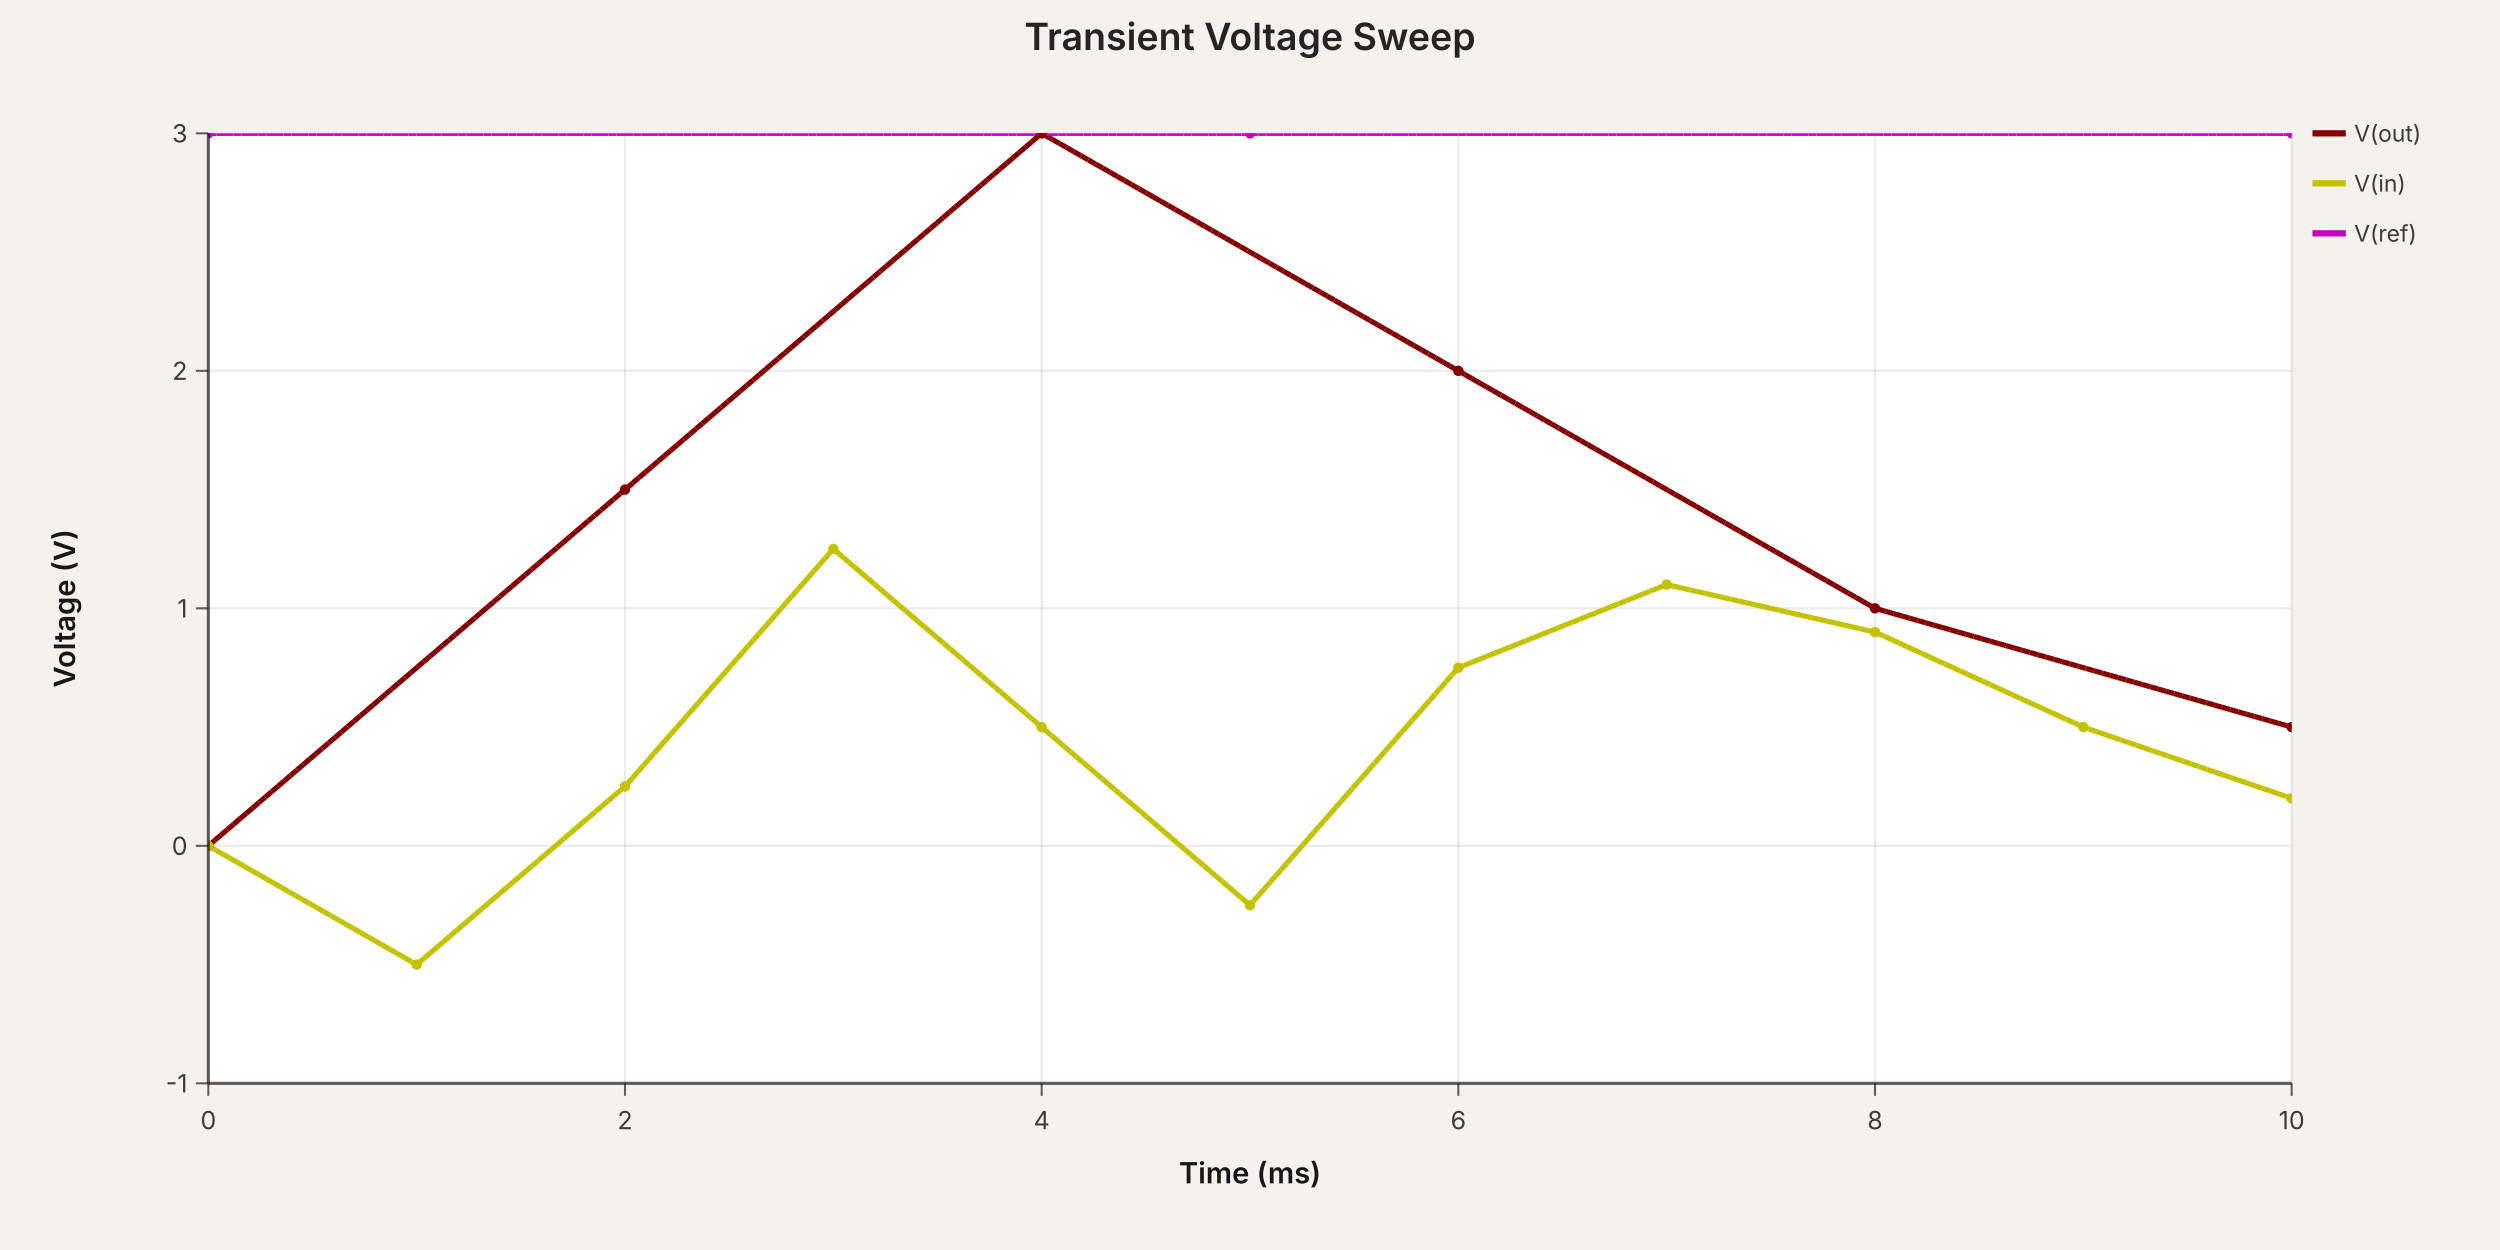
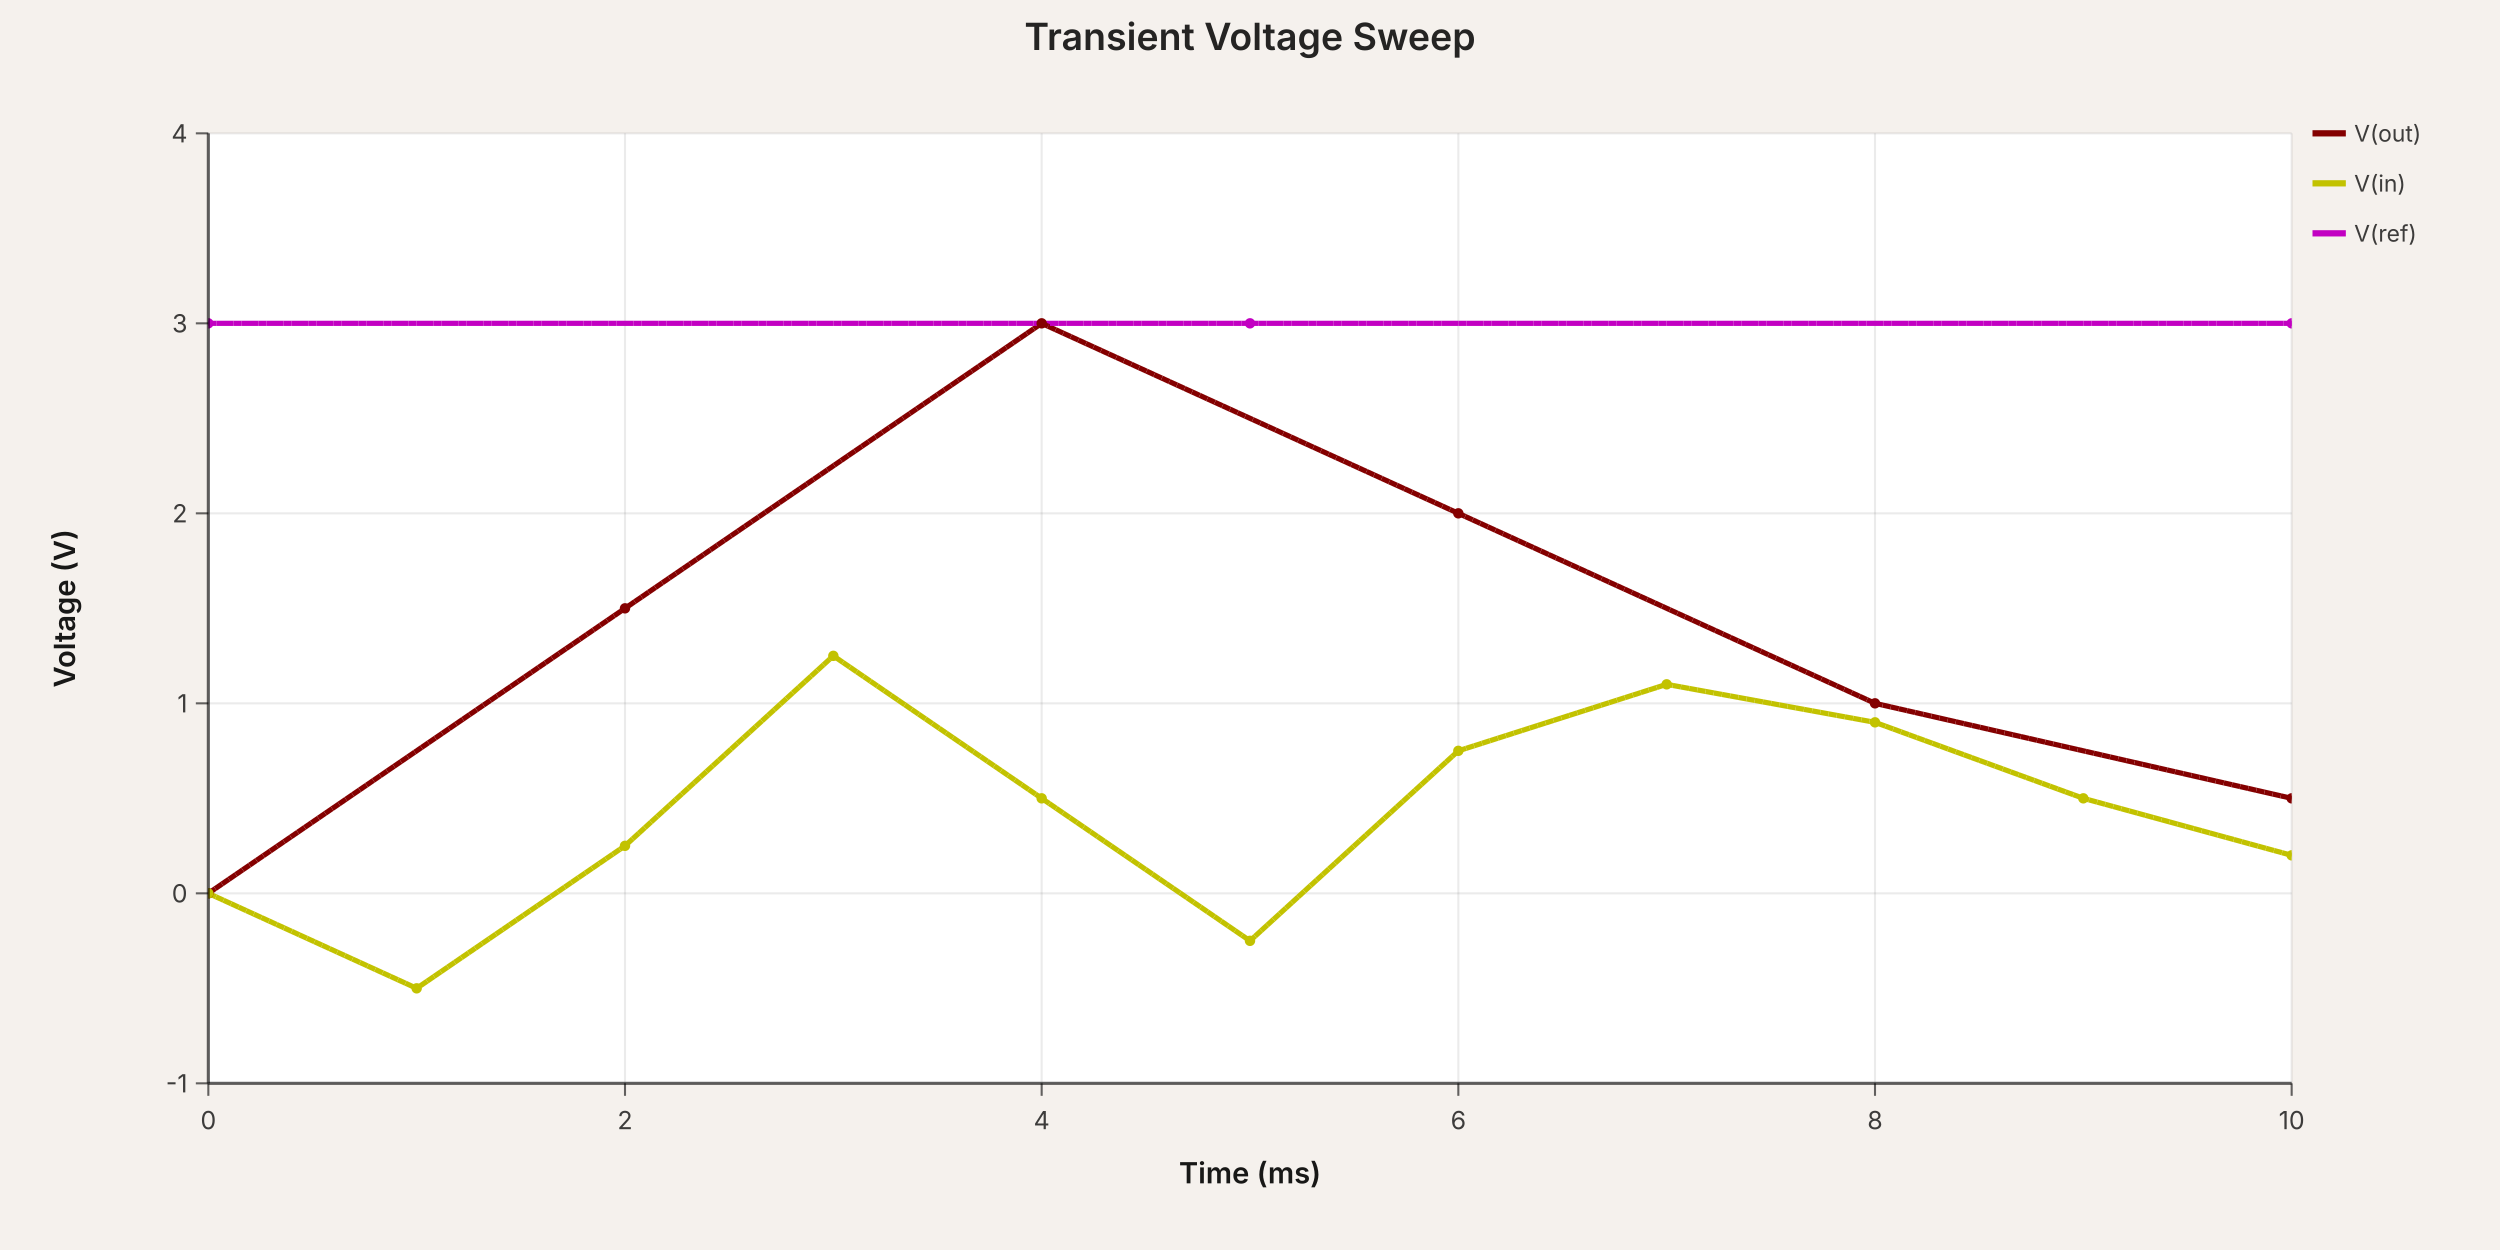
<svg xmlns="http://www.w3.org/2000/svg" width="1200" height="600" viewBox="0 0 1200 600" data-simulation-experiment-id="exp-1" data-simulation-experiment-name="Transient Voltage Sweep">
  <style>
:root { color-scheme: light; }
svg { font-family: 'Inter', 'Helvetica Neue', Arial, sans-serif; }
.background { fill: rgb(245, 241, 237); }
.plot-background { fill: #ffffff; }
.grid-line { stroke: rgba(0, 0, 0, 0.08); stroke-width: 1; }
.axis { stroke: rgba(0, 0, 0, 0.6); stroke-width: 1.5; }
.axis-tick { stroke: rgba(0, 0, 0, 0.6); stroke-width: 1; }
.axis-label { fill: rgba(0, 0, 0, 0.75); font-size: 12px; }
.axis-title { fill: rgba(0, 0, 0, 0.9); font-size: 14px; font-weight: 600; }
.legend-label { fill: rgba(0, 0, 0, 0.75); font-size: 11px; }
.legend-line { stroke-width: 3; }
.simulation-line { fill: none; stroke-width: 2.5; }
.simulation-point { stroke-width: 0; }
.chart-title { fill: rgba(0, 0, 0, 0.85); font-size: 18px; font-weight: 600; }
</style>
  <rect class="background" x="0" y="0" width="1200" height="600" />
  <defs>
    <clipPath id="simulation-graph-exp-1">
      <rect x="100" y="64" width="1000" height="456" />
    </clipPath>
  </defs>
  <rect class="plot-background" x="100" y="64" width="1000" height="456" />
  <g class="grid">
    <line class="grid-line grid-line-x" x1="100" y1="64" x2="100" y2="520" />
    <line class="grid-line grid-line-x" x1="300" y1="64" x2="300" y2="520" />
    <line class="grid-line grid-line-x" x1="500" y1="64" x2="500" y2="520" />
    <line class="grid-line grid-line-x" x1="700" y1="64" x2="700" y2="520" />
    <line class="grid-line grid-line-x" x1="900" y1="64" x2="900" y2="520" />
    <line class="grid-line grid-line-x" x1="1100" y1="64" x2="1100" y2="520" />
    <line class="grid-line grid-line-y" x1="100" y1="520" x2="1100" y2="520" />
-     <line class="grid-line grid-line-y" x1="100" y1="406" x2="1100" y2="406" />
-     <line class="grid-line grid-line-y" x1="100" y1="292" x2="1100" y2="292" />
-     <line class="grid-line grid-line-y" x1="100" y1="178" x2="1100" y2="178" />
+     <line class="grid-line grid-line-y" x1="100" y1="428.8" x2="1100" y2="428.8" />
+     <line class="grid-line grid-line-y" x1="100" y1="337.6" x2="1100" y2="337.6" />
+     <line class="grid-line grid-line-y" x1="100" y1="246.4" x2="1100" y2="246.4" />
+     <line class="grid-line grid-line-y" x1="100" y1="155.2" x2="1100" y2="155.2" />
    <line class="grid-line grid-line-y" x1="100" y1="64" x2="1100" y2="64" />
  </g>
  <g class="data-series">
-     <path class="simulation-line" d="M 100 406 L 300 235 L 500 64 L 700 178 L 900 292 L 1100 349" stroke="rgb(132, 0, 0)" clip-path="url(#simulation-graph-exp-1)" data-simulation-transient-voltage-graph-id="graph-1" data-schematic-voltage-probe-id="vp-1" data-subcircuit-connectivity-map-key="net-1" stroke-dasharray="4 8" stroke-dashoffset="0" />
-     <path class="simulation-line" d="M 100 406 L 200 463 L 300 377.5 L 400 263.5 L 500 349 L 600 434.5 L 700 320.5 L 800 280.6 L 900 303.4 L 1000 349 L 1100 383.2" stroke="rgb(194, 194, 0)" clip-path="url(#simulation-graph-exp-1)" data-simulation-transient-voltage-graph-id="graph-2" data-schematic-voltage-probe-id="vp-2" stroke-dasharray="4 8" stroke-dashoffset="4" />
-     <path class="simulation-line" d="M 100 64 L 600 64 L 1100 64" stroke="rgb(194, 0, 194)" clip-path="url(#simulation-graph-exp-1)" data-simulation-transient-voltage-graph-id="graph-3" stroke-dasharray="4 8" stroke-dashoffset="8" />
-     <path class="simulation-line" d="M 100 406 L 300 235 L 500 64 L 700 178 L 900 292 L 1100 349" stroke="rgb(132, 0, 0)" clip-path="url(#simulation-graph-exp-1)" data-simulation-transient-voltage-graph-id="graph-1" data-schematic-voltage-probe-id="vp-1" data-subcircuit-connectivity-map-key="net-1" stroke-dasharray="4 8" stroke-dashoffset="4" />
-     <path class="simulation-line" d="M 100 406 L 200 463 L 300 377.5 L 400 263.5 L 500 349 L 600 434.5 L 700 320.5 L 800 280.6 L 900 303.4 L 1000 349 L 1100 383.2" stroke="rgb(194, 194, 0)" clip-path="url(#simulation-graph-exp-1)" data-simulation-transient-voltage-graph-id="graph-2" data-schematic-voltage-probe-id="vp-2" stroke-dasharray="4 8" stroke-dashoffset="8" />
-     <path class="simulation-line" d="M 100 64 L 600 64 L 1100 64" stroke="rgb(194, 0, 194)" clip-path="url(#simulation-graph-exp-1)" data-simulation-transient-voltage-graph-id="graph-3" stroke-dasharray="4 8" stroke-dashoffset="0" />
-     <path class="simulation-line" d="M 100 406 L 300 235 L 500 64 L 700 178 L 900 292 L 1100 349" stroke="rgb(132, 0, 0)" clip-path="url(#simulation-graph-exp-1)" data-simulation-transient-voltage-graph-id="graph-1" data-schematic-voltage-probe-id="vp-1" data-subcircuit-connectivity-map-key="net-1" stroke-dasharray="4 8" stroke-dashoffset="8" />
-     <path class="simulation-line" d="M 100 406 L 200 463 L 300 377.5 L 400 263.5 L 500 349 L 600 434.5 L 700 320.5 L 800 280.6 L 900 303.4 L 1000 349 L 1100 383.2" stroke="rgb(194, 194, 0)" clip-path="url(#simulation-graph-exp-1)" data-simulation-transient-voltage-graph-id="graph-2" data-schematic-voltage-probe-id="vp-2" stroke-dasharray="4 8" stroke-dashoffset="0" />
-     <path class="simulation-line" d="M 100 64 L 600 64 L 1100 64" stroke="rgb(194, 0, 194)" clip-path="url(#simulation-graph-exp-1)" data-simulation-transient-voltage-graph-id="graph-3" stroke-dasharray="4 8" stroke-dashoffset="4" />
-     <circle class="simulation-point" cx="100" cy="406" r="2.5" fill="rgb(132, 0, 0)" clip-path="url(#simulation-graph-exp-1)" />
-     <circle class="simulation-point" cx="300" cy="235" r="2.5" fill="rgb(132, 0, 0)" clip-path="url(#simulation-graph-exp-1)" />
-     <circle class="simulation-point" cx="500" cy="64" r="2.5" fill="rgb(132, 0, 0)" clip-path="url(#simulation-graph-exp-1)" />
-     <circle class="simulation-point" cx="700" cy="178" r="2.5" fill="rgb(132, 0, 0)" clip-path="url(#simulation-graph-exp-1)" />
-     <circle class="simulation-point" cx="900" cy="292" r="2.5" fill="rgb(132, 0, 0)" clip-path="url(#simulation-graph-exp-1)" />
-     <circle class="simulation-point" cx="1100" cy="349" r="2.5" fill="rgb(132, 0, 0)" clip-path="url(#simulation-graph-exp-1)" />
-     <circle class="simulation-point" cx="100" cy="406" r="2.5" fill="rgb(194, 194, 0)" clip-path="url(#simulation-graph-exp-1)" />
-     <circle class="simulation-point" cx="200" cy="463" r="2.5" fill="rgb(194, 194, 0)" clip-path="url(#simulation-graph-exp-1)" />
-     <circle class="simulation-point" cx="300" cy="377.5" r="2.5" fill="rgb(194, 194, 0)" clip-path="url(#simulation-graph-exp-1)" />
-     <circle class="simulation-point" cx="400" cy="263.5" r="2.5" fill="rgb(194, 194, 0)" clip-path="url(#simulation-graph-exp-1)" />
-     <circle class="simulation-point" cx="500" cy="349" r="2.5" fill="rgb(194, 194, 0)" clip-path="url(#simulation-graph-exp-1)" />
-     <circle class="simulation-point" cx="600" cy="434.5" r="2.5" fill="rgb(194, 194, 0)" clip-path="url(#simulation-graph-exp-1)" />
-     <circle class="simulation-point" cx="700" cy="320.5" r="2.5" fill="rgb(194, 194, 0)" clip-path="url(#simulation-graph-exp-1)" />
-     <circle class="simulation-point" cx="800" cy="280.6" r="2.5" fill="rgb(194, 194, 0)" clip-path="url(#simulation-graph-exp-1)" />
-     <circle class="simulation-point" cx="900" cy="303.4" r="2.5" fill="rgb(194, 194, 0)" clip-path="url(#simulation-graph-exp-1)" />
-     <circle class="simulation-point" cx="1000" cy="349" r="2.5" fill="rgb(194, 194, 0)" clip-path="url(#simulation-graph-exp-1)" />
-     <circle class="simulation-point" cx="1100" cy="383.2" r="2.5" fill="rgb(194, 194, 0)" clip-path="url(#simulation-graph-exp-1)" />
-     <circle class="simulation-point" cx="100" cy="64" r="2.5" fill="rgb(194, 0, 194)" clip-path="url(#simulation-graph-exp-1)" />
-     <circle class="simulation-point" cx="600" cy="64" r="2.5" fill="rgb(194, 0, 194)" clip-path="url(#simulation-graph-exp-1)" />
-     <circle class="simulation-point" cx="1100" cy="64" r="2.5" fill="rgb(194, 0, 194)" clip-path="url(#simulation-graph-exp-1)" />
+     <path class="simulation-line" d="M 100 428.8 L 300 292 L 500 155.2 L 700 246.4 L 900 337.6 L 1100 383.2" stroke="rgb(132, 0, 0)" clip-path="url(#simulation-graph-exp-1)" data-simulation-transient-voltage-graph-id="graph-1" data-source-component-id="vp-1" data-subcircuit-connectivity-map-key="net-1" stroke-dasharray="4 8" stroke-dashoffset="0" />
+     <path class="simulation-line" d="M 100 428.8 L 200 474.4 L 300 406 L 400 314.8 L 500 383.2 L 600 451.6 L 700 360.4 L 800 328.48 L 900 346.72 L 1000 383.2 L 1100 410.56" stroke="rgb(194, 194, 0)" clip-path="url(#simulation-graph-exp-1)" data-simulation-transient-voltage-graph-id="graph-2" data-source-component-id="vp-2" stroke-dasharray="4 8" stroke-dashoffset="4" />
+     <path class="simulation-line" d="M 100 155.2 L 600 155.2 L 1100 155.2" stroke="rgb(194, 0, 194)" clip-path="url(#simulation-graph-exp-1)" data-simulation-transient-voltage-graph-id="graph-3" stroke-dasharray="4 8" stroke-dashoffset="8" />
+     <path class="simulation-line" d="M 100 428.8 L 300 292 L 500 155.2 L 700 246.4 L 900 337.6 L 1100 383.2" stroke="rgb(132, 0, 0)" clip-path="url(#simulation-graph-exp-1)" data-simulation-transient-voltage-graph-id="graph-1" data-source-component-id="vp-1" data-subcircuit-connectivity-map-key="net-1" stroke-dasharray="4 8" stroke-dashoffset="4" />
+     <path class="simulation-line" d="M 100 428.8 L 200 474.4 L 300 406 L 400 314.8 L 500 383.2 L 600 451.6 L 700 360.4 L 800 328.48 L 900 346.72 L 1000 383.2 L 1100 410.56" stroke="rgb(194, 194, 0)" clip-path="url(#simulation-graph-exp-1)" data-simulation-transient-voltage-graph-id="graph-2" data-source-component-id="vp-2" stroke-dasharray="4 8" stroke-dashoffset="8" />
+     <path class="simulation-line" d="M 100 155.2 L 600 155.2 L 1100 155.2" stroke="rgb(194, 0, 194)" clip-path="url(#simulation-graph-exp-1)" data-simulation-transient-voltage-graph-id="graph-3" stroke-dasharray="4 8" stroke-dashoffset="0" />
+     <path class="simulation-line" d="M 100 428.8 L 300 292 L 500 155.2 L 700 246.4 L 900 337.6 L 1100 383.2" stroke="rgb(132, 0, 0)" clip-path="url(#simulation-graph-exp-1)" data-simulation-transient-voltage-graph-id="graph-1" data-source-component-id="vp-1" data-subcircuit-connectivity-map-key="net-1" stroke-dasharray="4 8" stroke-dashoffset="8" />
+     <path class="simulation-line" d="M 100 428.8 L 200 474.4 L 300 406 L 400 314.8 L 500 383.2 L 600 451.6 L 700 360.4 L 800 328.48 L 900 346.72 L 1000 383.2 L 1100 410.56" stroke="rgb(194, 194, 0)" clip-path="url(#simulation-graph-exp-1)" data-simulation-transient-voltage-graph-id="graph-2" data-source-component-id="vp-2" stroke-dasharray="4 8" stroke-dashoffset="0" />
+     <path class="simulation-line" d="M 100 155.2 L 600 155.2 L 1100 155.2" stroke="rgb(194, 0, 194)" clip-path="url(#simulation-graph-exp-1)" data-simulation-transient-voltage-graph-id="graph-3" stroke-dasharray="4 8" stroke-dashoffset="4" />
+     <circle class="simulation-point" cx="100" cy="428.8" r="2.5" fill="rgb(132, 0, 0)" clip-path="url(#simulation-graph-exp-1)" />
+     <circle class="simulation-point" cx="300" cy="292" r="2.5" fill="rgb(132, 0, 0)" clip-path="url(#simulation-graph-exp-1)" />
+     <circle class="simulation-point" cx="500" cy="155.2" r="2.5" fill="rgb(132, 0, 0)" clip-path="url(#simulation-graph-exp-1)" />
+     <circle class="simulation-point" cx="700" cy="246.4" r="2.5" fill="rgb(132, 0, 0)" clip-path="url(#simulation-graph-exp-1)" />
+     <circle class="simulation-point" cx="900" cy="337.6" r="2.5" fill="rgb(132, 0, 0)" clip-path="url(#simulation-graph-exp-1)" />
+     <circle class="simulation-point" cx="1100" cy="383.2" r="2.5" fill="rgb(132, 0, 0)" clip-path="url(#simulation-graph-exp-1)" />
+     <circle class="simulation-point" cx="100" cy="428.8" r="2.5" fill="rgb(194, 194, 0)" clip-path="url(#simulation-graph-exp-1)" />
+     <circle class="simulation-point" cx="200" cy="474.4" r="2.5" fill="rgb(194, 194, 0)" clip-path="url(#simulation-graph-exp-1)" />
+     <circle class="simulation-point" cx="300" cy="406" r="2.5" fill="rgb(194, 194, 0)" clip-path="url(#simulation-graph-exp-1)" />
+     <circle class="simulation-point" cx="400" cy="314.8" r="2.5" fill="rgb(194, 194, 0)" clip-path="url(#simulation-graph-exp-1)" />
+     <circle class="simulation-point" cx="500" cy="383.2" r="2.5" fill="rgb(194, 194, 0)" clip-path="url(#simulation-graph-exp-1)" />
+     <circle class="simulation-point" cx="600" cy="451.6" r="2.5" fill="rgb(194, 194, 0)" clip-path="url(#simulation-graph-exp-1)" />
+     <circle class="simulation-point" cx="700" cy="360.4" r="2.5" fill="rgb(194, 194, 0)" clip-path="url(#simulation-graph-exp-1)" />
+     <circle class="simulation-point" cx="800" cy="328.48" r="2.5" fill="rgb(194, 194, 0)" clip-path="url(#simulation-graph-exp-1)" />
+     <circle class="simulation-point" cx="900" cy="346.72" r="2.5" fill="rgb(194, 194, 0)" clip-path="url(#simulation-graph-exp-1)" />
+     <circle class="simulation-point" cx="1000" cy="383.2" r="2.5" fill="rgb(194, 194, 0)" clip-path="url(#simulation-graph-exp-1)" />
+     <circle class="simulation-point" cx="1100" cy="410.56" r="2.5" fill="rgb(194, 194, 0)" clip-path="url(#simulation-graph-exp-1)" />
+     <circle class="simulation-point" cx="100" cy="155.2" r="2.5" fill="rgb(194, 0, 194)" clip-path="url(#simulation-graph-exp-1)" />
+     <circle class="simulation-point" cx="600" cy="155.2" r="2.5" fill="rgb(194, 0, 194)" clip-path="url(#simulation-graph-exp-1)" />
+     <circle class="simulation-point" cx="1100" cy="155.2" r="2.5" fill="rgb(194, 0, 194)" clip-path="url(#simulation-graph-exp-1)" />
  </g>
  <g class="axes">
    <line class="axis axis-x" x1="100" y1="520" x2="1100" y2="520" />
    <line class="axis axis-y" x1="100" y1="64" x2="100" y2="520" />
    <line class="axis-tick axis-tick-x" x1="100" y1="520" x2="100" y2="526" />
    <text class="axis-label axis-label-x" x="100" y="542" text-anchor="middle">0</text>
    <line class="axis-tick axis-tick-x" x1="300" y1="520" x2="300" y2="526" />
    <text class="axis-label axis-label-x" x="300" y="542" text-anchor="middle">2</text>
    <line class="axis-tick axis-tick-x" x1="500" y1="520" x2="500" y2="526" />
    <text class="axis-label axis-label-x" x="500" y="542" text-anchor="middle">4</text>
    <line class="axis-tick axis-tick-x" x1="700" y1="520" x2="700" y2="526" />
    <text class="axis-label axis-label-x" x="700" y="542" text-anchor="middle">6</text>
    <line class="axis-tick axis-tick-x" x1="900" y1="520" x2="900" y2="526" />
    <text class="axis-label axis-label-x" x="900" y="542" text-anchor="middle">8</text>
    <line class="axis-tick axis-tick-x" x1="1100" y1="520" x2="1100" y2="526" />
    <text class="axis-label axis-label-x" x="1100" y="542" text-anchor="middle">10</text>
    <line class="axis-tick axis-tick-y" x1="94" y1="520" x2="100" y2="520" />
    <text class="axis-label axis-label-y" x="90" y="520" text-anchor="end" dominant-baseline="middle">-1</text>
-     <line class="axis-tick axis-tick-y" x1="94" y1="406" x2="100" y2="406" />
-     <text class="axis-label axis-label-y" x="90" y="406" text-anchor="end" dominant-baseline="middle">0</text>
-     <line class="axis-tick axis-tick-y" x1="94" y1="292" x2="100" y2="292" />
-     <text class="axis-label axis-label-y" x="90" y="292" text-anchor="end" dominant-baseline="middle">1</text>
-     <line class="axis-tick axis-tick-y" x1="94" y1="178" x2="100" y2="178" />
-     <text class="axis-label axis-label-y" x="90" y="178" text-anchor="end" dominant-baseline="middle">2</text>
+     <line class="axis-tick axis-tick-y" x1="94" y1="428.8" x2="100" y2="428.8" />
+     <text class="axis-label axis-label-y" x="90" y="428.8" text-anchor="end" dominant-baseline="middle">0</text>
+     <line class="axis-tick axis-tick-y" x1="94" y1="337.6" x2="100" y2="337.6" />
+     <text class="axis-label axis-label-y" x="90" y="337.6" text-anchor="end" dominant-baseline="middle">1</text>
+     <line class="axis-tick axis-tick-y" x1="94" y1="246.4" x2="100" y2="246.4" />
+     <text class="axis-label axis-label-y" x="90" y="246.4" text-anchor="end" dominant-baseline="middle">2</text>
+     <line class="axis-tick axis-tick-y" x1="94" y1="155.2" x2="100" y2="155.2" />
+     <text class="axis-label axis-label-y" x="90" y="155.2" text-anchor="end" dominant-baseline="middle">3</text>
    <line class="axis-tick axis-tick-y" x1="94" y1="64" x2="100" y2="64" />
-     <text class="axis-label axis-label-y" x="90" y="64" text-anchor="end" dominant-baseline="middle">3</text>
+     <text class="axis-label axis-label-y" x="90" y="64" text-anchor="end" dominant-baseline="middle">4</text>
    <text class="axis-title axis-title-x" x="600" y="568" text-anchor="middle">Time (ms)</text>
    <text class="axis-title axis-title-y" x="36" y="292" transform="rotate(-90 36 292)" text-anchor="middle">Voltage (V)</text>
  </g>
  <g class="legend">
    <g class="legend-item" transform="translate(1110 64)">
      <line class="legend-line" x1="0" y1="0" x2="16" y2="0" stroke="rgb(132, 0, 0)" />
      <text class="legend-label" x="20" y="0" dominant-baseline="middle">
        <tspan x="20" dy="0">V(out)</tspan>
      </text>
    </g>
    <g class="legend-item" transform="translate(1110 88)">
      <line class="legend-line" x1="0" y1="0" x2="16" y2="0" stroke="rgb(194, 194, 0)" />
      <text class="legend-label" x="20" y="0" dominant-baseline="middle">
        <tspan x="20" dy="0">V(in)</tspan>
      </text>
    </g>
    <g class="legend-item" transform="translate(1110 112)">
      <line class="legend-line" x1="0" y1="0" x2="16" y2="0" stroke="rgb(194, 0, 194)" />
      <text class="legend-label" x="20" y="0" dominant-baseline="middle">
        <tspan x="20" dy="0">V(ref)</tspan>
      </text>
    </g>
  </g>
  <text class="chart-title" x="600" y="24" text-anchor="middle">Transient Voltage Sweep</text>
</svg>
